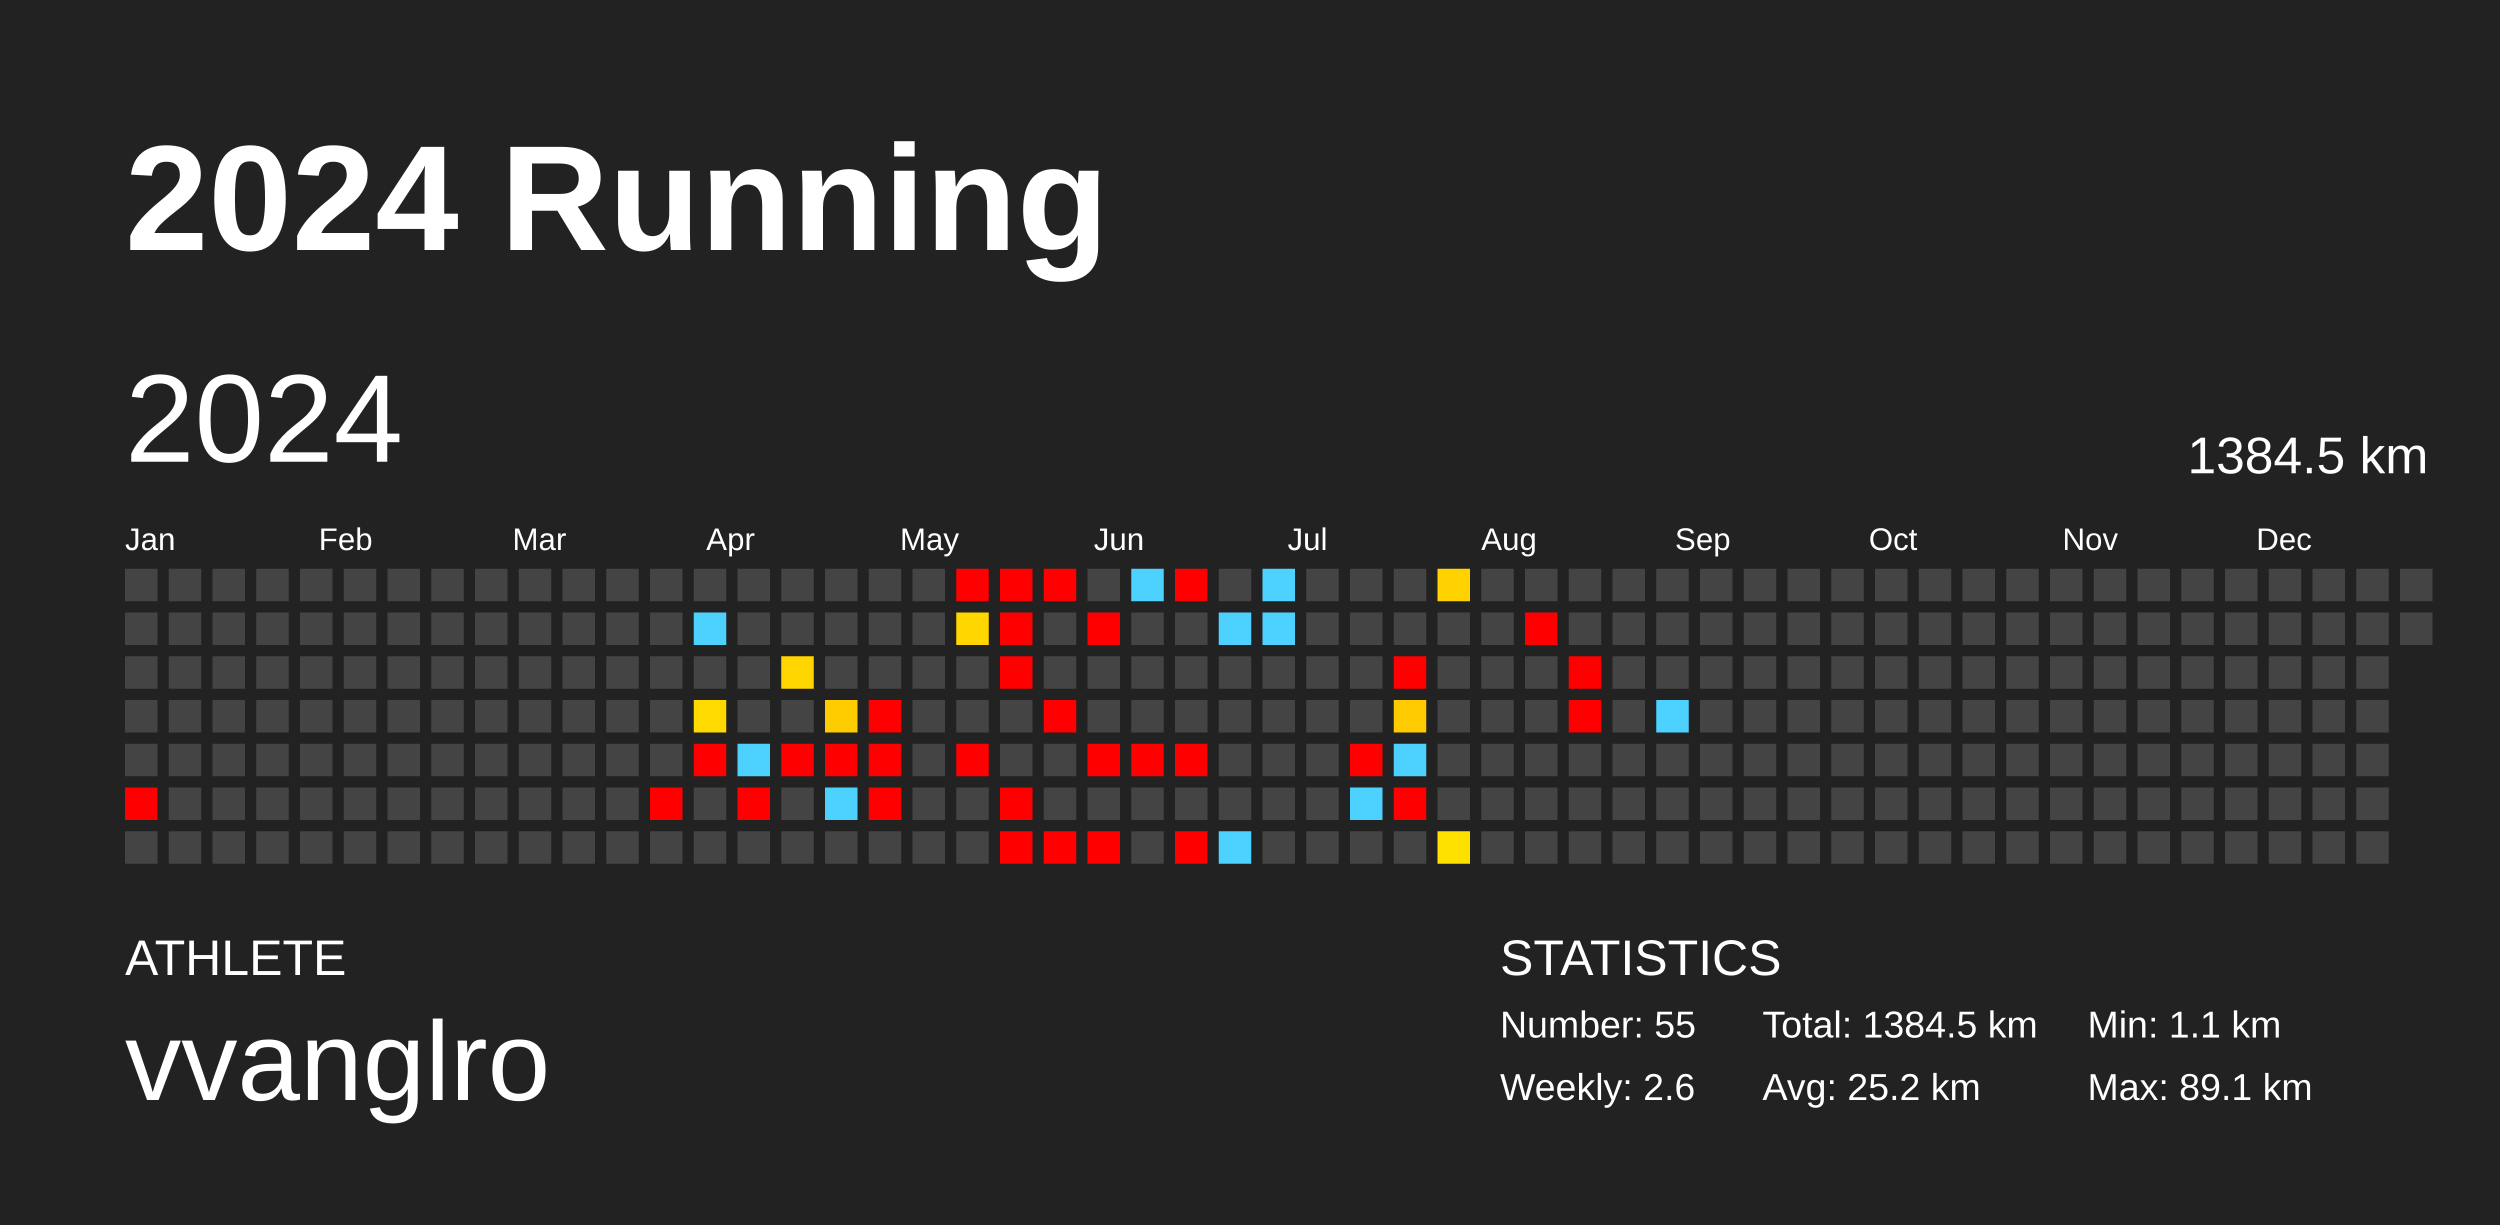
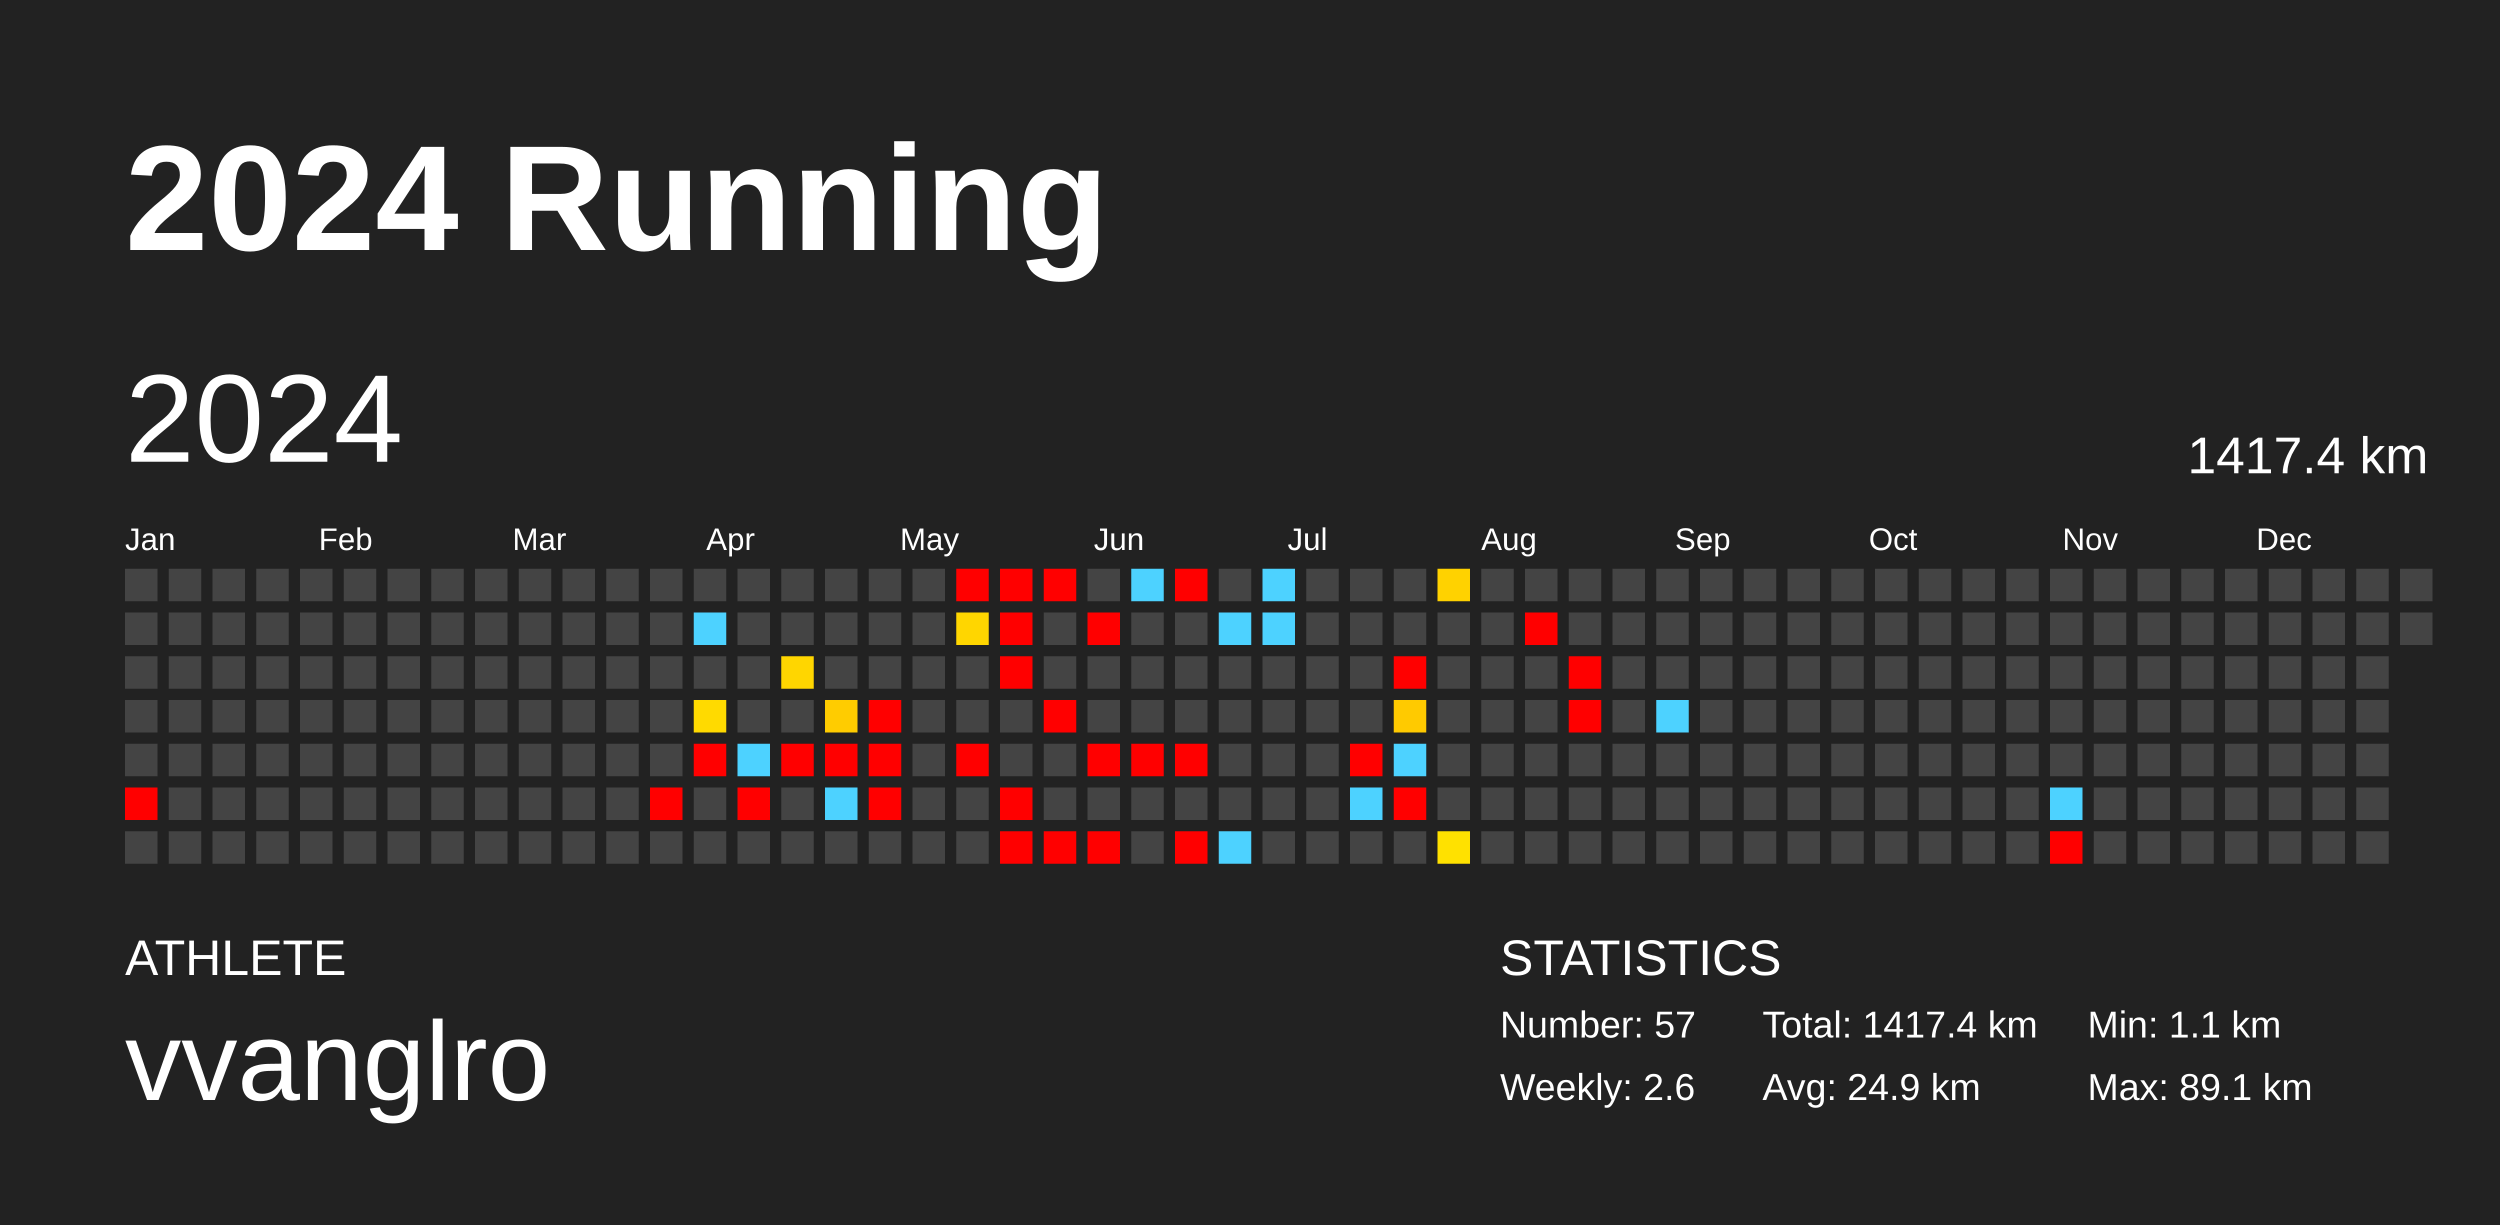
<svg xmlns="http://www.w3.org/2000/svg" baseProfile="full" height="98mm" version="1.1" viewBox="0,0,200,98" width="200mm">
  <defs />
  <rect fill="#222222" height="98" width="200" x="0" y="0" />
  <text fill="#FFFFFF" style="font-size:12px; font-family:Arial; font-weight:bold;" x="10" y="20">2024 Running</text>
  <text fill="#FFFFFF" style="font-size:4px; font-family:Arial" x="10" y="78">ATHLETE</text>
  <text fill="#FFFFFF" style="font-size:9px; font-family:Arial" x="10" y="88">vvanglro</text>
  <text fill="#FFFFFF" style="font-size:4px; font-family:Arial" x="120" y="78">STATISTICS</text>
-   <text fill="#FFFFFF" style="font-size:3px; font-family:Arial" x="120" y="83">Number: 55</text>
+   <text fill="#FFFFFF" style="font-size:3px; font-family:Arial" x="120" y="83">Number: 57</text>
  <text fill="#FFFFFF" style="font-size:3px; font-family:Arial" x="120" y="88">Weekly: 2.6</text>
-   <text fill="#FFFFFF" style="font-size:3px; font-family:Arial" x="141" y="83">Total: 1384.5 km</text>
-   <text fill="#FFFFFF" style="font-size:3px; font-family:Arial" x="141" y="88">Avg: 25.2 km</text>
+   <text fill="#FFFFFF" style="font-size:3px; font-family:Arial" x="141" y="83">Total: 1417.4 km</text>
+   <text fill="#FFFFFF" style="font-size:3px; font-family:Arial" x="141" y="88">Avg: 24.9 km</text>
  <text fill="#FFFFFF" style="font-size:3px; font-family:Arial" x="167" y="83">Min: 1.1 km</text>
  <text fill="#FFFFFF" style="font-size:3px; font-family:Arial" x="167" y="88">Max: 89.1 km</text>
  <text dominant-baseline="hanging" fill="#FFFFFF" style="font-size:10.0px; font-family:Arial;" x="10" y="30">2024</text>
-   <text dominant-baseline="hanging" fill="#FFFFFF" style="font-size:4.125px; font-family:Arial;" x="175" y="35">1384.5 km</text>
+   <text dominant-baseline="hanging" fill="#FFFFFF" style="font-size:4.125px; font-family:Arial;" x="175" y="35">1417.4 km</text>
  <text fill="#FFFFFF" style="font-size:2.5px; font-family:Arial" x="10.0" y="44">Jan</text>
  <text fill="#FFFFFF" style="font-size:2.5px; font-family:Arial" x="25.5" y="44">Feb</text>
  <text fill="#FFFFFF" style="font-size:2.5px; font-family:Arial" x="41.0" y="44">Mar</text>
  <text fill="#FFFFFF" style="font-size:2.5px; font-family:Arial" x="56.5" y="44">Apr</text>
  <text fill="#FFFFFF" style="font-size:2.5px; font-family:Arial" x="72.0" y="44">May</text>
  <text fill="#FFFFFF" style="font-size:2.5px; font-family:Arial" x="87.5" y="44">Jun</text>
  <text fill="#FFFFFF" style="font-size:2.5px; font-family:Arial" x="103.0" y="44">Jul</text>
  <text fill="#FFFFFF" style="font-size:2.5px; font-family:Arial" x="118.5" y="44">Aug</text>
  <text fill="#FFFFFF" style="font-size:2.5px; font-family:Arial" x="134.0" y="44">Sep</text>
  <text fill="#FFFFFF" style="font-size:2.5px; font-family:Arial" x="149.5" y="44">Oct</text>
  <text fill="#FFFFFF" style="font-size:2.5px; font-family:Arial" x="165.0" y="44">Nov</text>
  <text fill="#FFFFFF" style="font-size:2.5px; font-family:Arial" x="180.5" y="44">Dec</text>
  <rect fill="#444444" height="2.6" width="2.6" x="10.0" y="45.5" />
  <rect fill="#444444" height="2.6" width="2.6" x="10.0" y="49.0" />
  <rect fill="#444444" height="2.6" width="2.6" x="10.0" y="52.5" />
  <rect fill="#444444" height="2.6" width="2.6" x="10.0" y="56.0" />
  <rect fill="#444444" height="2.6" width="2.6" x="10.0" y="59.5" />
  <rect fill="red" height="2.6" width="2.6" x="10.0" y="63.0" />
  <rect fill="#444444" height="2.6" width="2.6" x="10.0" y="66.5" />
  <rect fill="#444444" height="2.6" width="2.6" x="13.5" y="45.5" />
  <rect fill="#444444" height="2.6" width="2.6" x="13.5" y="49.0" />
  <rect fill="#444444" height="2.6" width="2.6" x="13.5" y="52.5" />
  <rect fill="#444444" height="2.6" width="2.6" x="13.5" y="56.0" />
  <rect fill="#444444" height="2.6" width="2.6" x="13.5" y="59.5" />
  <rect fill="#444444" height="2.6" width="2.6" x="13.5" y="63.0" />
  <rect fill="#444444" height="2.6" width="2.6" x="13.5" y="66.5" />
  <rect fill="#444444" height="2.6" width="2.6" x="17.0" y="45.5" />
  <rect fill="#444444" height="2.6" width="2.6" x="17.0" y="49.0" />
  <rect fill="#444444" height="2.6" width="2.6" x="17.0" y="52.5" />
  <rect fill="#444444" height="2.6" width="2.6" x="17.0" y="56.0" />
  <rect fill="#444444" height="2.6" width="2.6" x="17.0" y="59.5" />
  <rect fill="#444444" height="2.6" width="2.6" x="17.0" y="63.0" />
  <rect fill="#444444" height="2.6" width="2.6" x="17.0" y="66.5" />
  <rect fill="#444444" height="2.6" width="2.6" x="20.5" y="45.5" />
  <rect fill="#444444" height="2.6" width="2.6" x="20.5" y="49.0" />
  <rect fill="#444444" height="2.6" width="2.6" x="20.5" y="52.5" />
  <rect fill="#444444" height="2.6" width="2.6" x="20.5" y="56.0" />
  <rect fill="#444444" height="2.6" width="2.6" x="20.5" y="59.5" />
  <rect fill="#444444" height="2.6" width="2.6" x="20.5" y="63.0" />
  <rect fill="#444444" height="2.6" width="2.6" x="20.5" y="66.5" />
  <rect fill="#444444" height="2.6" width="2.6" x="24.0" y="45.5" />
  <rect fill="#444444" height="2.6" width="2.6" x="24.0" y="49.0" />
  <rect fill="#444444" height="2.6" width="2.6" x="24.0" y="52.5" />
  <rect fill="#444444" height="2.6" width="2.6" x="24.0" y="56.0" />
  <rect fill="#444444" height="2.6" width="2.6" x="24.0" y="59.5" />
  <rect fill="#444444" height="2.6" width="2.6" x="24.0" y="63.0" />
  <rect fill="#444444" height="2.6" width="2.6" x="24.0" y="66.5" />
  <rect fill="#444444" height="2.6" width="2.6" x="27.5" y="45.5" />
  <rect fill="#444444" height="2.6" width="2.6" x="27.5" y="49.0" />
  <rect fill="#444444" height="2.6" width="2.6" x="27.5" y="52.5" />
  <rect fill="#444444" height="2.6" width="2.6" x="27.5" y="56.0" />
  <rect fill="#444444" height="2.6" width="2.6" x="27.5" y="59.5" />
  <rect fill="#444444" height="2.6" width="2.6" x="27.5" y="63.0" />
  <rect fill="#444444" height="2.6" width="2.6" x="27.5" y="66.5" />
  <rect fill="#444444" height="2.6" width="2.6" x="31.0" y="45.5" />
  <rect fill="#444444" height="2.6" width="2.6" x="31.0" y="49.0" />
  <rect fill="#444444" height="2.6" width="2.6" x="31.0" y="52.5" />
  <rect fill="#444444" height="2.6" width="2.6" x="31.0" y="56.0" />
  <rect fill="#444444" height="2.6" width="2.6" x="31.0" y="59.5" />
  <rect fill="#444444" height="2.6" width="2.6" x="31.0" y="63.0" />
  <rect fill="#444444" height="2.6" width="2.6" x="31.0" y="66.5" />
  <rect fill="#444444" height="2.6" width="2.6" x="34.5" y="45.5" />
  <rect fill="#444444" height="2.6" width="2.6" x="34.5" y="49.0" />
  <rect fill="#444444" height="2.6" width="2.6" x="34.5" y="52.5" />
  <rect fill="#444444" height="2.6" width="2.6" x="34.5" y="56.0" />
  <rect fill="#444444" height="2.6" width="2.6" x="34.5" y="59.5" />
  <rect fill="#444444" height="2.6" width="2.6" x="34.5" y="63.0" />
  <rect fill="#444444" height="2.6" width="2.6" x="34.5" y="66.5" />
  <rect fill="#444444" height="2.6" width="2.6" x="38.0" y="45.5" />
  <rect fill="#444444" height="2.6" width="2.6" x="38.0" y="49.0" />
  <rect fill="#444444" height="2.6" width="2.6" x="38.0" y="52.5" />
  <rect fill="#444444" height="2.6" width="2.6" x="38.0" y="56.0" />
  <rect fill="#444444" height="2.6" width="2.6" x="38.0" y="59.5" />
  <rect fill="#444444" height="2.6" width="2.6" x="38.0" y="63.0" />
  <rect fill="#444444" height="2.6" width="2.6" x="38.0" y="66.5" />
  <rect fill="#444444" height="2.6" width="2.6" x="41.5" y="45.5" />
  <rect fill="#444444" height="2.6" width="2.6" x="41.5" y="49.0" />
  <rect fill="#444444" height="2.6" width="2.6" x="41.5" y="52.5" />
  <rect fill="#444444" height="2.6" width="2.6" x="41.5" y="56.0" />
  <rect fill="#444444" height="2.6" width="2.6" x="41.5" y="59.5" />
  <rect fill="#444444" height="2.6" width="2.6" x="41.5" y="63.0" />
  <rect fill="#444444" height="2.6" width="2.6" x="41.5" y="66.5" />
  <rect fill="#444444" height="2.6" width="2.6" x="45.0" y="45.5" />
  <rect fill="#444444" height="2.6" width="2.6" x="45.0" y="49.0" />
  <rect fill="#444444" height="2.6" width="2.6" x="45.0" y="52.5" />
  <rect fill="#444444" height="2.6" width="2.6" x="45.0" y="56.0" />
  <rect fill="#444444" height="2.6" width="2.6" x="45.0" y="59.5" />
  <rect fill="#444444" height="2.6" width="2.6" x="45.0" y="63.0" />
  <rect fill="#444444" height="2.6" width="2.6" x="45.0" y="66.5" />
  <rect fill="#444444" height="2.6" width="2.6" x="48.5" y="45.5" />
  <rect fill="#444444" height="2.6" width="2.6" x="48.5" y="49.0" />
  <rect fill="#444444" height="2.6" width="2.6" x="48.5" y="52.5" />
  <rect fill="#444444" height="2.6" width="2.6" x="48.5" y="56.0" />
  <rect fill="#444444" height="2.6" width="2.6" x="48.5" y="59.5" />
  <rect fill="#444444" height="2.6" width="2.6" x="48.5" y="63.0" />
  <rect fill="#444444" height="2.6" width="2.6" x="48.5" y="66.5" />
  <rect fill="#444444" height="2.6" width="2.6" x="52.0" y="45.5" />
  <rect fill="#444444" height="2.6" width="2.6" x="52.0" y="49.0" />
  <rect fill="#444444" height="2.6" width="2.6" x="52.0" y="52.5" />
  <rect fill="#444444" height="2.6" width="2.6" x="52.0" y="56.0" />
  <rect fill="#444444" height="2.6" width="2.6" x="52.0" y="59.5" />
  <rect fill="red" height="2.6" width="2.6" x="52.0" y="63.0" />
  <rect fill="#444444" height="2.6" width="2.6" x="52.0" y="66.5" />
  <rect fill="#444444" height="2.6" width="2.6" x="55.5" y="45.5" />
  <rect fill="#4dd2ff" height="2.6" width="2.6" x="55.5" y="49.0" />
  <rect fill="#444444" height="2.6" width="2.6" x="55.5" y="52.5" />
  <rect fill="#ffda00" height="2.6" width="2.6" x="55.5" y="56.0" />
  <rect fill="red" height="2.6" width="2.6" x="55.5" y="59.5" />
  <rect fill="#444444" height="2.6" width="2.6" x="55.5" y="63.0" />
  <rect fill="#444444" height="2.6" width="2.6" x="55.5" y="66.5" />
  <rect fill="#444444" height="2.6" width="2.6" x="59.0" y="45.5" />
  <rect fill="#444444" height="2.6" width="2.6" x="59.0" y="49.0" />
  <rect fill="#444444" height="2.6" width="2.6" x="59.0" y="52.5" />
  <rect fill="#444444" height="2.6" width="2.6" x="59.0" y="56.0" />
  <rect fill="#4dd2ff" height="2.6" width="2.6" x="59.0" y="59.5" />
  <rect fill="red" height="2.6" width="2.6" x="59.0" y="63.0" />
  <rect fill="#444444" height="2.6" width="2.6" x="59.0" y="66.5" />
  <rect fill="#444444" height="2.6" width="2.6" x="62.5" y="45.5" />
  <rect fill="#444444" height="2.6" width="2.6" x="62.5" y="49.0" />
  <rect fill="#ffd600" height="2.6" width="2.6" x="62.5" y="52.5" />
  <rect fill="#444444" height="2.6" width="2.6" x="62.5" y="56.0" />
  <rect fill="red" height="2.6" width="2.6" x="62.5" y="59.5" />
  <rect fill="#444444" height="2.6" width="2.6" x="62.5" y="63.0" />
  <rect fill="#444444" height="2.6" width="2.6" x="62.5" y="66.5" />
  <rect fill="#444444" height="2.6" width="2.6" x="66.0" y="45.5" />
  <rect fill="#444444" height="2.6" width="2.6" x="66.0" y="49.0" />
  <rect fill="#444444" height="2.6" width="2.6" x="66.0" y="52.5" />
  <rect fill="#ffcc00" height="2.6" width="2.6" x="66.0" y="56.0" />
  <rect fill="red" height="2.6" width="2.6" x="66.0" y="59.5" />
  <rect fill="#4dd2ff" height="2.6" width="2.6" x="66.0" y="63.0" />
  <rect fill="#444444" height="2.6" width="2.6" x="66.0" y="66.5" />
  <rect fill="#444444" height="2.6" width="2.6" x="69.5" y="45.5" />
  <rect fill="#444444" height="2.6" width="2.6" x="69.5" y="49.0" />
  <rect fill="#444444" height="2.6" width="2.6" x="69.5" y="52.5" />
  <rect fill="red" height="2.6" width="2.6" x="69.5" y="56.0" />
  <rect fill="red" height="2.6" width="2.6" x="69.5" y="59.5" />
  <rect fill="red" height="2.6" width="2.6" x="69.5" y="63.0" />
  <rect fill="#444444" height="2.6" width="2.6" x="69.5" y="66.5" />
  <rect fill="#444444" height="2.6" width="2.6" x="73.0" y="45.5" />
  <rect fill="#444444" height="2.6" width="2.6" x="73.0" y="49.0" />
  <rect fill="#444444" height="2.6" width="2.6" x="73.0" y="52.5" />
  <rect fill="#444444" height="2.6" width="2.6" x="73.0" y="56.0" />
  <rect fill="#444444" height="2.6" width="2.6" x="73.0" y="59.5" />
  <rect fill="#444444" height="2.6" width="2.6" x="73.0" y="63.0" />
  <rect fill="#444444" height="2.6" width="2.6" x="73.0" y="66.5" />
  <rect fill="red" height="2.6" width="2.6" x="76.5" y="45.5" />
  <rect fill="#ffd600" height="2.6" width="2.6" x="76.5" y="49.0" />
  <rect fill="#444444" height="2.6" width="2.6" x="76.5" y="52.5" />
  <rect fill="#444444" height="2.6" width="2.6" x="76.5" y="56.0" />
  <rect fill="red" height="2.6" width="2.6" x="76.5" y="59.5" />
  <rect fill="#444444" height="2.6" width="2.6" x="76.5" y="63.0" />
  <rect fill="#444444" height="2.6" width="2.6" x="76.5" y="66.5" />
  <rect fill="red" height="2.6" width="2.6" x="80.0" y="45.5" />
  <rect fill="red" height="2.6" width="2.6" x="80.0" y="49.0" />
  <rect fill="red" height="2.6" width="2.6" x="80.0" y="52.5" />
  <rect fill="#444444" height="2.6" width="2.6" x="80.0" y="56.0" />
  <rect fill="#444444" height="2.6" width="2.6" x="80.0" y="59.5" />
  <rect fill="red" height="2.6" width="2.6" x="80.0" y="63.0" />
  <rect fill="red" height="2.6" width="2.6" x="80.0" y="66.5" />
  <rect fill="red" height="2.6" width="2.6" x="83.5" y="45.5" />
  <rect fill="#444444" height="2.6" width="2.6" x="83.5" y="49.0" />
  <rect fill="#444444" height="2.6" width="2.6" x="83.5" y="52.5" />
  <rect fill="red" height="2.6" width="2.6" x="83.5" y="56.0" />
  <rect fill="#444444" height="2.6" width="2.6" x="83.5" y="59.5" />
  <rect fill="#444444" height="2.6" width="2.6" x="83.5" y="63.0" />
  <rect fill="red" height="2.6" width="2.6" x="83.5" y="66.5" />
  <rect fill="#444444" height="2.6" width="2.6" x="87.0" y="45.5" />
  <rect fill="red" height="2.6" width="2.6" x="87.0" y="49.0" />
  <rect fill="#444444" height="2.6" width="2.6" x="87.0" y="52.5" />
  <rect fill="#444444" height="2.6" width="2.6" x="87.0" y="56.0" />
  <rect fill="red" height="2.6" width="2.6" x="87.0" y="59.5" />
  <rect fill="#444444" height="2.6" width="2.6" x="87.0" y="63.0" />
  <rect fill="red" height="2.6" width="2.6" x="87.0" y="66.5" />
  <rect fill="#4dd2ff" height="2.6" width="2.6" x="90.5" y="45.5" />
  <rect fill="#444444" height="2.6" width="2.6" x="90.5" y="49.0" />
  <rect fill="#444444" height="2.6" width="2.6" x="90.5" y="52.5" />
  <rect fill="#444444" height="2.6" width="2.6" x="90.5" y="56.0" />
  <rect fill="red" height="2.6" width="2.6" x="90.5" y="59.5" />
  <rect fill="#444444" height="2.6" width="2.6" x="90.5" y="63.0" />
  <rect fill="#444444" height="2.6" width="2.6" x="90.5" y="66.5" />
  <rect fill="red" height="2.6" width="2.6" x="94.0" y="45.5" />
  <rect fill="#444444" height="2.6" width="2.6" x="94.0" y="49.0" />
  <rect fill="#444444" height="2.6" width="2.6" x="94.0" y="52.5" />
  <rect fill="#444444" height="2.6" width="2.6" x="94.0" y="56.0" />
  <rect fill="red" height="2.6" width="2.6" x="94.0" y="59.5" />
  <rect fill="#444444" height="2.6" width="2.6" x="94.0" y="63.0" />
  <rect fill="red" height="2.6" width="2.6" x="94.0" y="66.5" />
  <rect fill="#444444" height="2.6" width="2.6" x="97.5" y="45.5" />
  <rect fill="#4dd2ff" height="2.6" width="2.6" x="97.5" y="49.0" />
  <rect fill="#444444" height="2.6" width="2.6" x="97.5" y="52.5" />
  <rect fill="#444444" height="2.6" width="2.6" x="97.5" y="56.0" />
  <rect fill="#444444" height="2.6" width="2.6" x="97.5" y="59.5" />
  <rect fill="#444444" height="2.6" width="2.6" x="97.5" y="63.0" />
  <rect fill="#4dd2ff" height="2.6" width="2.6" x="97.5" y="66.5" />
  <rect fill="#4dd2ff" height="2.6" width="2.6" x="101.0" y="45.5" />
  <rect fill="#4dd2ff" height="2.6" width="2.6" x="101.0" y="49.0" />
  <rect fill="#444444" height="2.6" width="2.6" x="101.0" y="52.5" />
  <rect fill="#444444" height="2.6" width="2.6" x="101.0" y="56.0" />
  <rect fill="#444444" height="2.6" width="2.6" x="101.0" y="59.5" />
  <rect fill="#444444" height="2.6" width="2.6" x="101.0" y="63.0" />
  <rect fill="#444444" height="2.6" width="2.6" x="101.0" y="66.5" />
  <rect fill="#444444" height="2.6" width="2.6" x="104.5" y="45.5" />
  <rect fill="#444444" height="2.6" width="2.6" x="104.5" y="49.0" />
  <rect fill="#444444" height="2.6" width="2.6" x="104.5" y="52.5" />
  <rect fill="#444444" height="2.6" width="2.6" x="104.5" y="56.0" />
  <rect fill="#444444" height="2.6" width="2.6" x="104.5" y="59.5" />
  <rect fill="#444444" height="2.6" width="2.6" x="104.5" y="63.0" />
  <rect fill="#444444" height="2.6" width="2.6" x="104.5" y="66.5" />
  <rect fill="#444444" height="2.6" width="2.6" x="108.0" y="45.5" />
  <rect fill="#444444" height="2.6" width="2.6" x="108.0" y="49.0" />
  <rect fill="#444444" height="2.6" width="2.6" x="108.0" y="52.5" />
  <rect fill="#444444" height="2.6" width="2.6" x="108.0" y="56.0" />
  <rect fill="red" height="2.6" width="2.6" x="108.0" y="59.5" />
  <rect fill="#4dd2ff" height="2.6" width="2.6" x="108.0" y="63.0" />
  <rect fill="#444444" height="2.6" width="2.6" x="108.0" y="66.5" />
  <rect fill="#444444" height="2.6" width="2.6" x="111.5" y="45.5" />
  <rect fill="#444444" height="2.6" width="2.6" x="111.5" y="49.0" />
  <rect fill="red" height="2.6" width="2.6" x="111.5" y="52.5" />
  <rect fill="#ffca00" height="2.6" width="2.6" x="111.5" y="56.0" />
  <rect fill="#4dd2ff" height="2.6" width="2.6" x="111.5" y="59.5" />
  <rect fill="red" height="2.6" width="2.6" x="111.5" y="63.0" />
  <rect fill="#444444" height="2.6" width="2.6" x="111.5" y="66.5" />
  <rect fill="#ffd200" height="2.6" width="2.6" x="115.0" y="45.5" />
  <rect fill="#444444" height="2.6" width="2.6" x="115.0" y="49.0" />
  <rect fill="#444444" height="2.6" width="2.6" x="115.0" y="52.5" />
  <rect fill="#444444" height="2.6" width="2.6" x="115.0" y="56.0" />
  <rect fill="#444444" height="2.6" width="2.6" x="115.0" y="59.5" />
  <rect fill="#444444" height="2.6" width="2.6" x="115.0" y="63.0" />
  <rect fill="#ffe100" height="2.6" width="2.6" x="115.0" y="66.5" />
  <rect fill="#444444" height="2.6" width="2.6" x="118.5" y="45.5" />
  <rect fill="#444444" height="2.6" width="2.6" x="118.5" y="49.0" />
  <rect fill="#444444" height="2.6" width="2.6" x="118.5" y="52.5" />
  <rect fill="#444444" height="2.6" width="2.6" x="118.5" y="56.0" />
  <rect fill="#444444" height="2.6" width="2.6" x="118.5" y="59.5" />
  <rect fill="#444444" height="2.6" width="2.6" x="118.5" y="63.0" />
  <rect fill="#444444" height="2.6" width="2.6" x="118.5" y="66.5" />
  <rect fill="#444444" height="2.6" width="2.6" x="122.0" y="45.5" />
  <rect fill="red" height="2.6" width="2.6" x="122.0" y="49.0" />
  <rect fill="#444444" height="2.6" width="2.6" x="122.0" y="52.5" />
  <rect fill="#444444" height="2.6" width="2.6" x="122.0" y="56.0" />
  <rect fill="#444444" height="2.6" width="2.6" x="122.0" y="59.5" />
  <rect fill="#444444" height="2.6" width="2.6" x="122.0" y="63.0" />
  <rect fill="#444444" height="2.6" width="2.6" x="122.0" y="66.5" />
  <rect fill="#444444" height="2.6" width="2.6" x="125.5" y="45.5" />
  <rect fill="#444444" height="2.6" width="2.6" x="125.5" y="49.0" />
  <rect fill="red" height="2.6" width="2.6" x="125.5" y="52.5" />
  <rect fill="red" height="2.6" width="2.6" x="125.5" y="56.0" />
  <rect fill="#444444" height="2.6" width="2.6" x="125.5" y="59.5" />
  <rect fill="#444444" height="2.6" width="2.6" x="125.5" y="63.0" />
  <rect fill="#444444" height="2.6" width="2.6" x="125.5" y="66.5" />
  <rect fill="#444444" height="2.6" width="2.6" x="129.0" y="45.5" />
  <rect fill="#444444" height="2.6" width="2.6" x="129.0" y="49.0" />
  <rect fill="#444444" height="2.6" width="2.6" x="129.0" y="52.5" />
  <rect fill="#444444" height="2.6" width="2.6" x="129.0" y="56.0" />
  <rect fill="#444444" height="2.6" width="2.6" x="129.0" y="59.5" />
  <rect fill="#444444" height="2.6" width="2.6" x="129.0" y="63.0" />
  <rect fill="#444444" height="2.6" width="2.6" x="129.0" y="66.5" />
  <rect fill="#444444" height="2.6" width="2.6" x="132.5" y="45.5" />
  <rect fill="#444444" height="2.6" width="2.6" x="132.5" y="49.0" />
  <rect fill="#444444" height="2.6" width="2.6" x="132.5" y="52.5" />
  <rect fill="#4dd2ff" height="2.6" width="2.6" x="132.5" y="56.0" />
  <rect fill="#444444" height="2.6" width="2.6" x="132.5" y="59.5" />
  <rect fill="#444444" height="2.6" width="2.6" x="132.5" y="63.0" />
  <rect fill="#444444" height="2.6" width="2.6" x="132.5" y="66.5" />
  <rect fill="#444444" height="2.6" width="2.6" x="136.0" y="45.5" />
  <rect fill="#444444" height="2.6" width="2.6" x="136.0" y="49.0" />
  <rect fill="#444444" height="2.6" width="2.6" x="136.0" y="52.5" />
  <rect fill="#444444" height="2.6" width="2.6" x="136.0" y="56.0" />
  <rect fill="#444444" height="2.6" width="2.6" x="136.0" y="59.5" />
  <rect fill="#444444" height="2.6" width="2.6" x="136.0" y="63.0" />
  <rect fill="#444444" height="2.6" width="2.6" x="136.0" y="66.5" />
  <rect fill="#444444" height="2.6" width="2.6" x="139.5" y="45.5" />
  <rect fill="#444444" height="2.6" width="2.6" x="139.5" y="49.0" />
  <rect fill="#444444" height="2.6" width="2.6" x="139.5" y="52.5" />
  <rect fill="#444444" height="2.6" width="2.6" x="139.5" y="56.0" />
  <rect fill="#444444" height="2.6" width="2.6" x="139.5" y="59.5" />
  <rect fill="#444444" height="2.6" width="2.6" x="139.5" y="63.0" />
  <rect fill="#444444" height="2.6" width="2.6" x="139.5" y="66.5" />
  <rect fill="#444444" height="2.6" width="2.6" x="143.0" y="45.5" />
  <rect fill="#444444" height="2.6" width="2.6" x="143.0" y="49.0" />
  <rect fill="#444444" height="2.6" width="2.6" x="143.0" y="52.5" />
  <rect fill="#444444" height="2.6" width="2.6" x="143.0" y="56.0" />
  <rect fill="#444444" height="2.6" width="2.6" x="143.0" y="59.5" />
  <rect fill="#444444" height="2.6" width="2.6" x="143.0" y="63.0" />
  <rect fill="#444444" height="2.6" width="2.6" x="143.0" y="66.5" />
  <rect fill="#444444" height="2.6" width="2.6" x="146.5" y="45.5" />
  <rect fill="#444444" height="2.6" width="2.6" x="146.5" y="49.0" />
  <rect fill="#444444" height="2.6" width="2.6" x="146.5" y="52.5" />
  <rect fill="#444444" height="2.6" width="2.6" x="146.5" y="56.0" />
  <rect fill="#444444" height="2.6" width="2.6" x="146.5" y="59.5" />
  <rect fill="#444444" height="2.6" width="2.6" x="146.5" y="63.0" />
  <rect fill="#444444" height="2.6" width="2.6" x="146.5" y="66.5" />
  <rect fill="#444444" height="2.6" width="2.6" x="150.0" y="45.5" />
  <rect fill="#444444" height="2.6" width="2.6" x="150.0" y="49.0" />
  <rect fill="#444444" height="2.6" width="2.6" x="150.0" y="52.5" />
  <rect fill="#444444" height="2.6" width="2.6" x="150.0" y="56.0" />
  <rect fill="#444444" height="2.6" width="2.6" x="150.0" y="59.5" />
  <rect fill="#444444" height="2.6" width="2.6" x="150.0" y="63.0" />
  <rect fill="#444444" height="2.6" width="2.6" x="150.0" y="66.5" />
  <rect fill="#444444" height="2.6" width="2.6" x="153.5" y="45.5" />
  <rect fill="#444444" height="2.6" width="2.6" x="153.5" y="49.0" />
  <rect fill="#444444" height="2.6" width="2.6" x="153.5" y="52.5" />
  <rect fill="#444444" height="2.6" width="2.6" x="153.5" y="56.0" />
  <rect fill="#444444" height="2.6" width="2.6" x="153.5" y="59.5" />
  <rect fill="#444444" height="2.6" width="2.6" x="153.5" y="63.0" />
  <rect fill="#444444" height="2.6" width="2.6" x="153.5" y="66.5" />
  <rect fill="#444444" height="2.6" width="2.6" x="157.0" y="45.5" />
  <rect fill="#444444" height="2.6" width="2.6" x="157.0" y="49.0" />
  <rect fill="#444444" height="2.6" width="2.6" x="157.0" y="52.5" />
  <rect fill="#444444" height="2.6" width="2.6" x="157.0" y="56.0" />
  <rect fill="#444444" height="2.6" width="2.6" x="157.0" y="59.5" />
  <rect fill="#444444" height="2.6" width="2.6" x="157.0" y="63.0" />
  <rect fill="#444444" height="2.6" width="2.6" x="157.0" y="66.5" />
  <rect fill="#444444" height="2.6" width="2.6" x="160.5" y="45.5" />
  <rect fill="#444444" height="2.6" width="2.6" x="160.5" y="49.0" />
  <rect fill="#444444" height="2.6" width="2.6" x="160.5" y="52.5" />
  <rect fill="#444444" height="2.6" width="2.6" x="160.5" y="56.0" />
  <rect fill="#444444" height="2.6" width="2.6" x="160.5" y="59.5" />
  <rect fill="#444444" height="2.6" width="2.6" x="160.5" y="63.0" />
  <rect fill="#444444" height="2.6" width="2.6" x="160.5" y="66.5" />
  <rect fill="#444444" height="2.6" width="2.6" x="164.0" y="45.5" />
  <rect fill="#444444" height="2.6" width="2.6" x="164.0" y="49.0" />
  <rect fill="#444444" height="2.6" width="2.6" x="164.0" y="52.5" />
  <rect fill="#444444" height="2.6" width="2.6" x="164.0" y="56.0" />
  <rect fill="#444444" height="2.6" width="2.6" x="164.0" y="59.5" />
-   <rect fill="#444444" height="2.6" width="2.6" x="164.0" y="63.0" />
-   <rect fill="#444444" height="2.6" width="2.6" x="164.0" y="66.5" />
+   <rect fill="#4dd2ff" height="2.6" width="2.6" x="164.0" y="63.0" />
+   <rect fill="red" height="2.6" width="2.6" x="164.0" y="66.5" />
  <rect fill="#444444" height="2.6" width="2.6" x="167.5" y="45.5" />
  <rect fill="#444444" height="2.6" width="2.6" x="167.5" y="49.0" />
  <rect fill="#444444" height="2.6" width="2.6" x="167.5" y="52.5" />
  <rect fill="#444444" height="2.6" width="2.6" x="167.5" y="56.0" />
  <rect fill="#444444" height="2.6" width="2.6" x="167.5" y="59.5" />
  <rect fill="#444444" height="2.6" width="2.6" x="167.5" y="63.0" />
  <rect fill="#444444" height="2.6" width="2.6" x="167.5" y="66.5" />
  <rect fill="#444444" height="2.6" width="2.6" x="171.0" y="45.5" />
  <rect fill="#444444" height="2.6" width="2.6" x="171.0" y="49.0" />
  <rect fill="#444444" height="2.6" width="2.6" x="171.0" y="52.5" />
  <rect fill="#444444" height="2.6" width="2.6" x="171.0" y="56.0" />
  <rect fill="#444444" height="2.6" width="2.6" x="171.0" y="59.5" />
  <rect fill="#444444" height="2.6" width="2.6" x="171.0" y="63.0" />
  <rect fill="#444444" height="2.6" width="2.6" x="171.0" y="66.5" />
  <rect fill="#444444" height="2.6" width="2.6" x="174.5" y="45.5" />
  <rect fill="#444444" height="2.6" width="2.6" x="174.5" y="49.0" />
  <rect fill="#444444" height="2.6" width="2.6" x="174.5" y="52.5" />
  <rect fill="#444444" height="2.6" width="2.6" x="174.5" y="56.0" />
  <rect fill="#444444" height="2.6" width="2.6" x="174.5" y="59.5" />
  <rect fill="#444444" height="2.6" width="2.6" x="174.5" y="63.0" />
  <rect fill="#444444" height="2.6" width="2.6" x="174.5" y="66.5" />
  <rect fill="#444444" height="2.6" width="2.6" x="178.0" y="45.5" />
  <rect fill="#444444" height="2.6" width="2.6" x="178.0" y="49.0" />
  <rect fill="#444444" height="2.6" width="2.6" x="178.0" y="52.5" />
  <rect fill="#444444" height="2.6" width="2.6" x="178.0" y="56.0" />
  <rect fill="#444444" height="2.6" width="2.6" x="178.0" y="59.5" />
  <rect fill="#444444" height="2.6" width="2.6" x="178.0" y="63.0" />
  <rect fill="#444444" height="2.6" width="2.6" x="178.0" y="66.5" />
  <rect fill="#444444" height="2.6" width="2.6" x="181.5" y="45.5" />
  <rect fill="#444444" height="2.6" width="2.6" x="181.5" y="49.0" />
  <rect fill="#444444" height="2.6" width="2.6" x="181.5" y="52.5" />
  <rect fill="#444444" height="2.6" width="2.6" x="181.5" y="56.0" />
  <rect fill="#444444" height="2.6" width="2.6" x="181.5" y="59.5" />
  <rect fill="#444444" height="2.6" width="2.6" x="181.5" y="63.0" />
  <rect fill="#444444" height="2.6" width="2.6" x="181.5" y="66.5" />
  <rect fill="#444444" height="2.6" width="2.6" x="185.0" y="45.5" />
  <rect fill="#444444" height="2.6" width="2.6" x="185.0" y="49.0" />
  <rect fill="#444444" height="2.6" width="2.6" x="185.0" y="52.5" />
  <rect fill="#444444" height="2.6" width="2.6" x="185.0" y="56.0" />
  <rect fill="#444444" height="2.6" width="2.6" x="185.0" y="59.5" />
  <rect fill="#444444" height="2.6" width="2.6" x="185.0" y="63.0" />
  <rect fill="#444444" height="2.6" width="2.6" x="185.0" y="66.5" />
  <rect fill="#444444" height="2.6" width="2.6" x="188.5" y="45.5" />
  <rect fill="#444444" height="2.6" width="2.6" x="188.5" y="49.0" />
  <rect fill="#444444" height="2.6" width="2.6" x="188.5" y="52.5" />
  <rect fill="#444444" height="2.6" width="2.6" x="188.5" y="56.0" />
  <rect fill="#444444" height="2.6" width="2.6" x="188.5" y="59.5" />
  <rect fill="#444444" height="2.6" width="2.6" x="188.5" y="63.0" />
  <rect fill="#444444" height="2.6" width="2.6" x="188.5" y="66.5" />
  <rect fill="#444444" height="2.6" width="2.6" x="192.0" y="45.5" />
  <rect fill="#444444" height="2.6" width="2.6" x="192.0" y="49.0" />
</svg>
